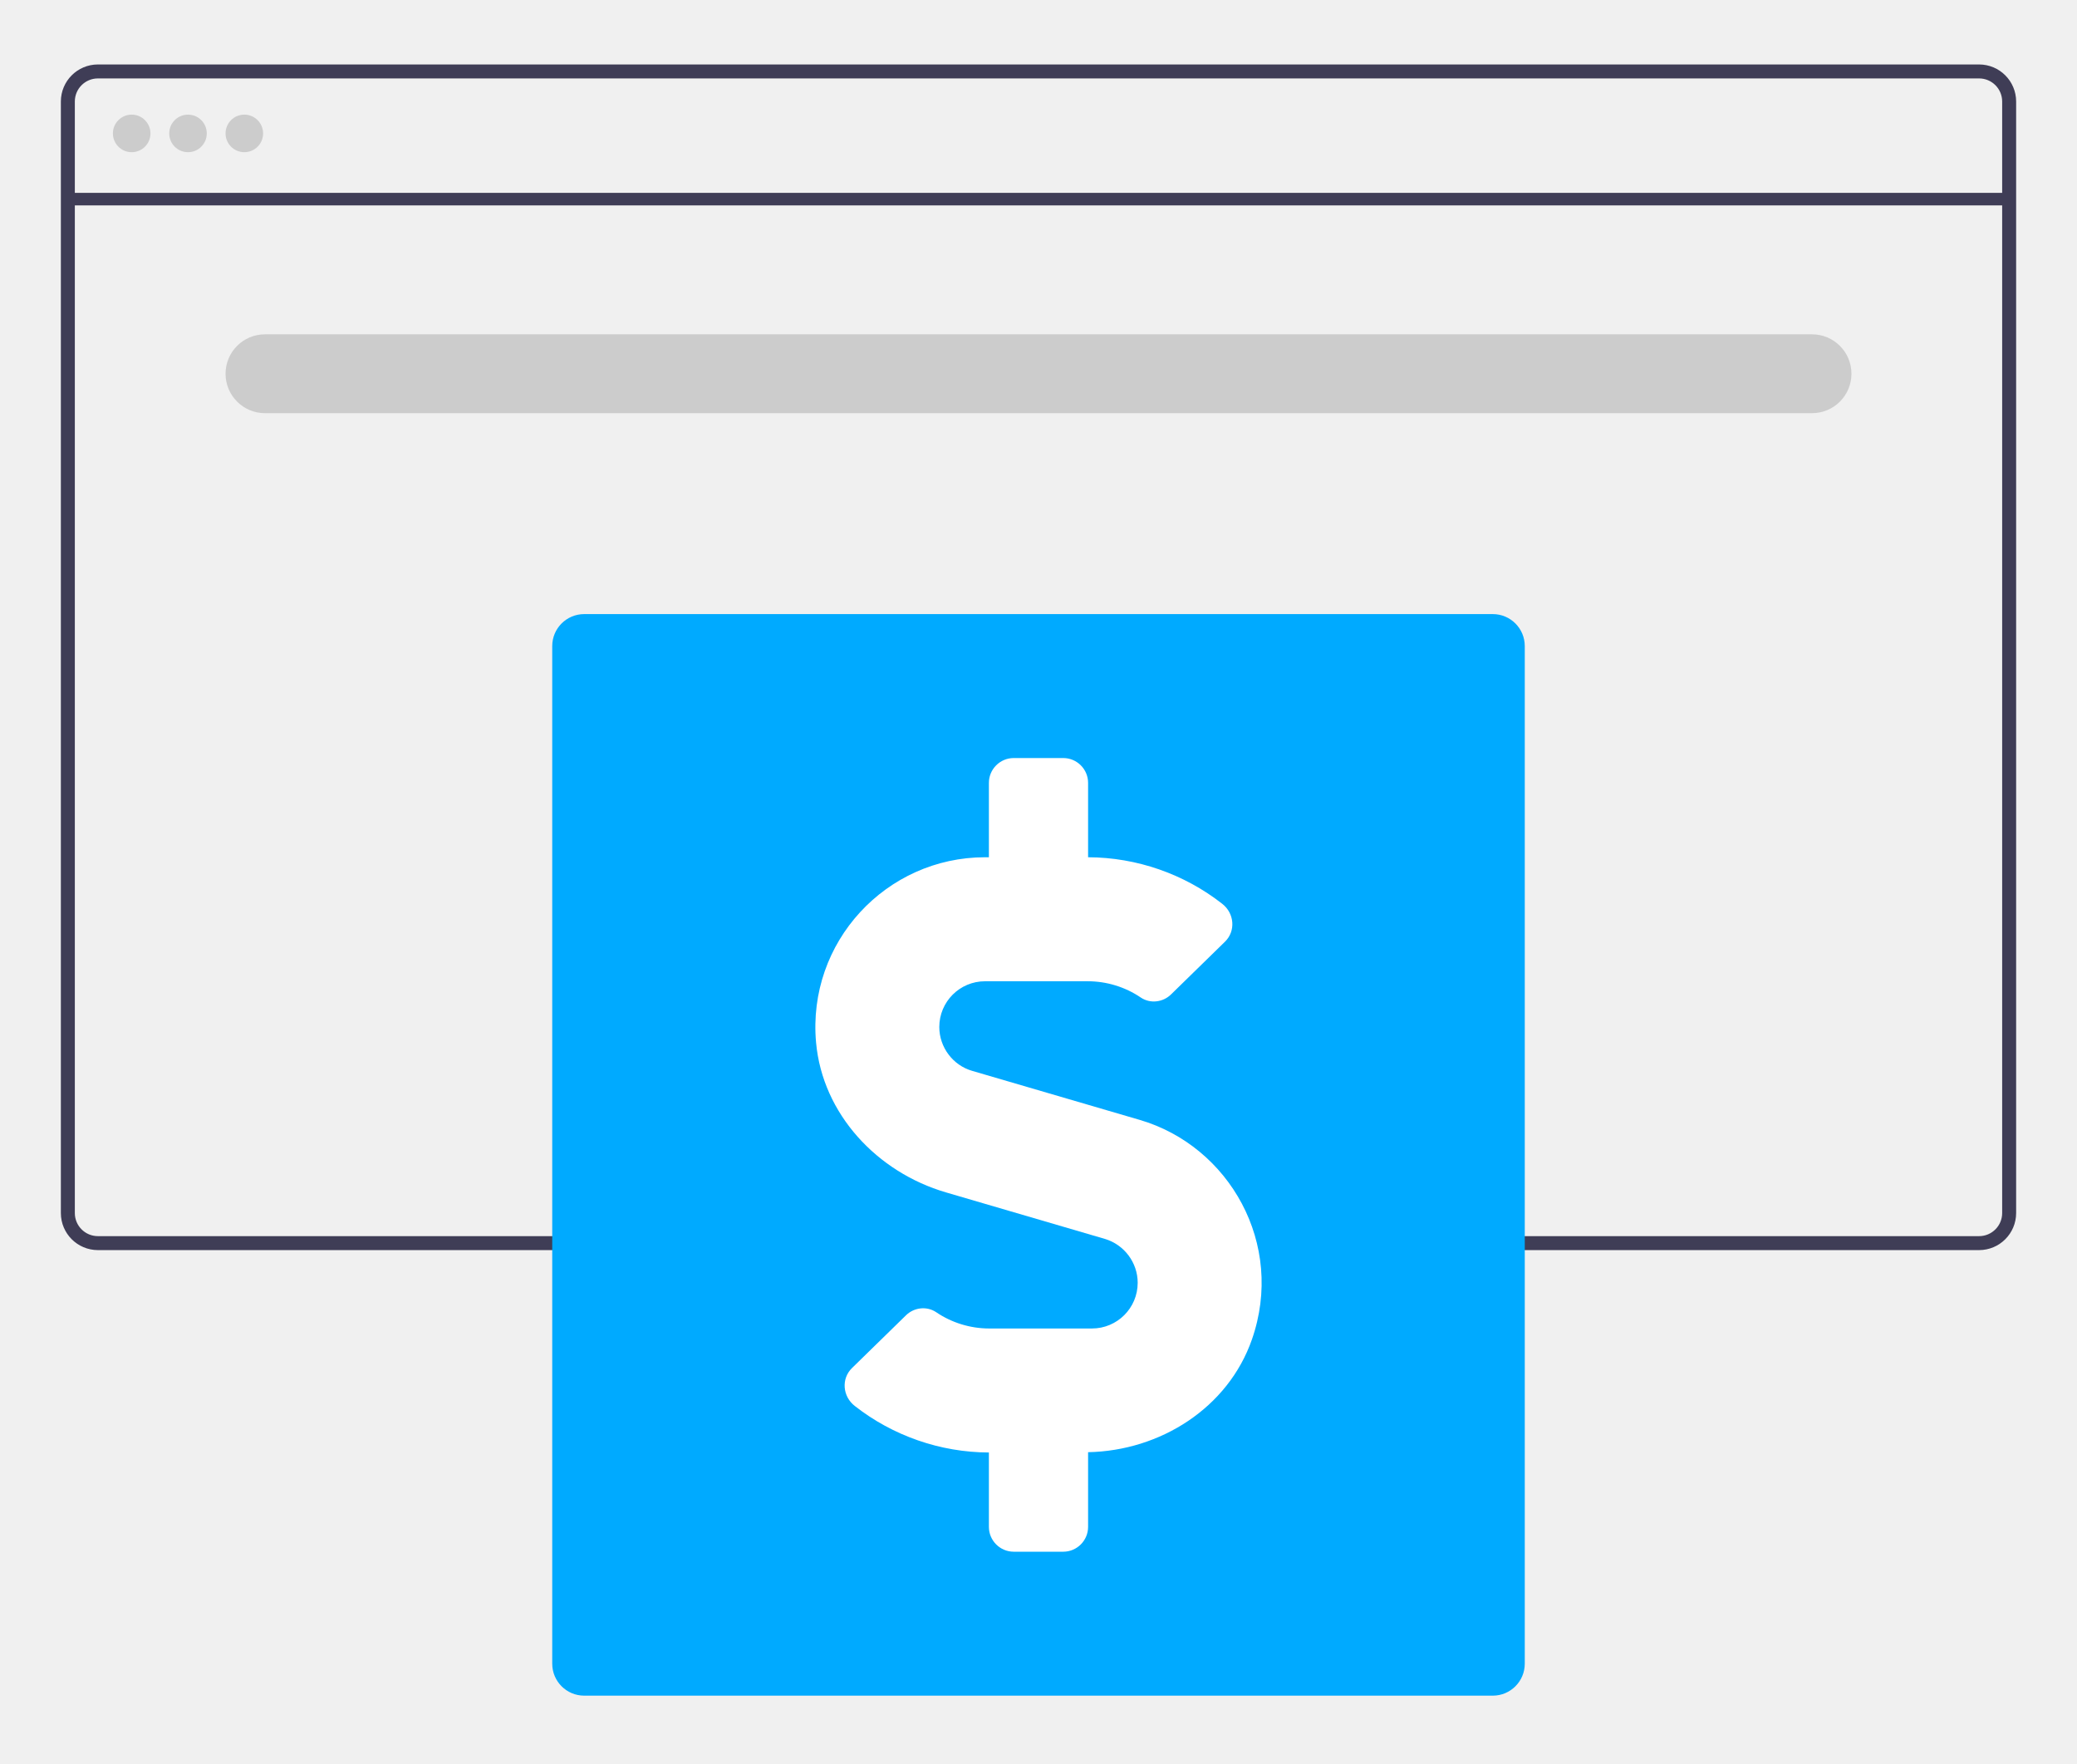
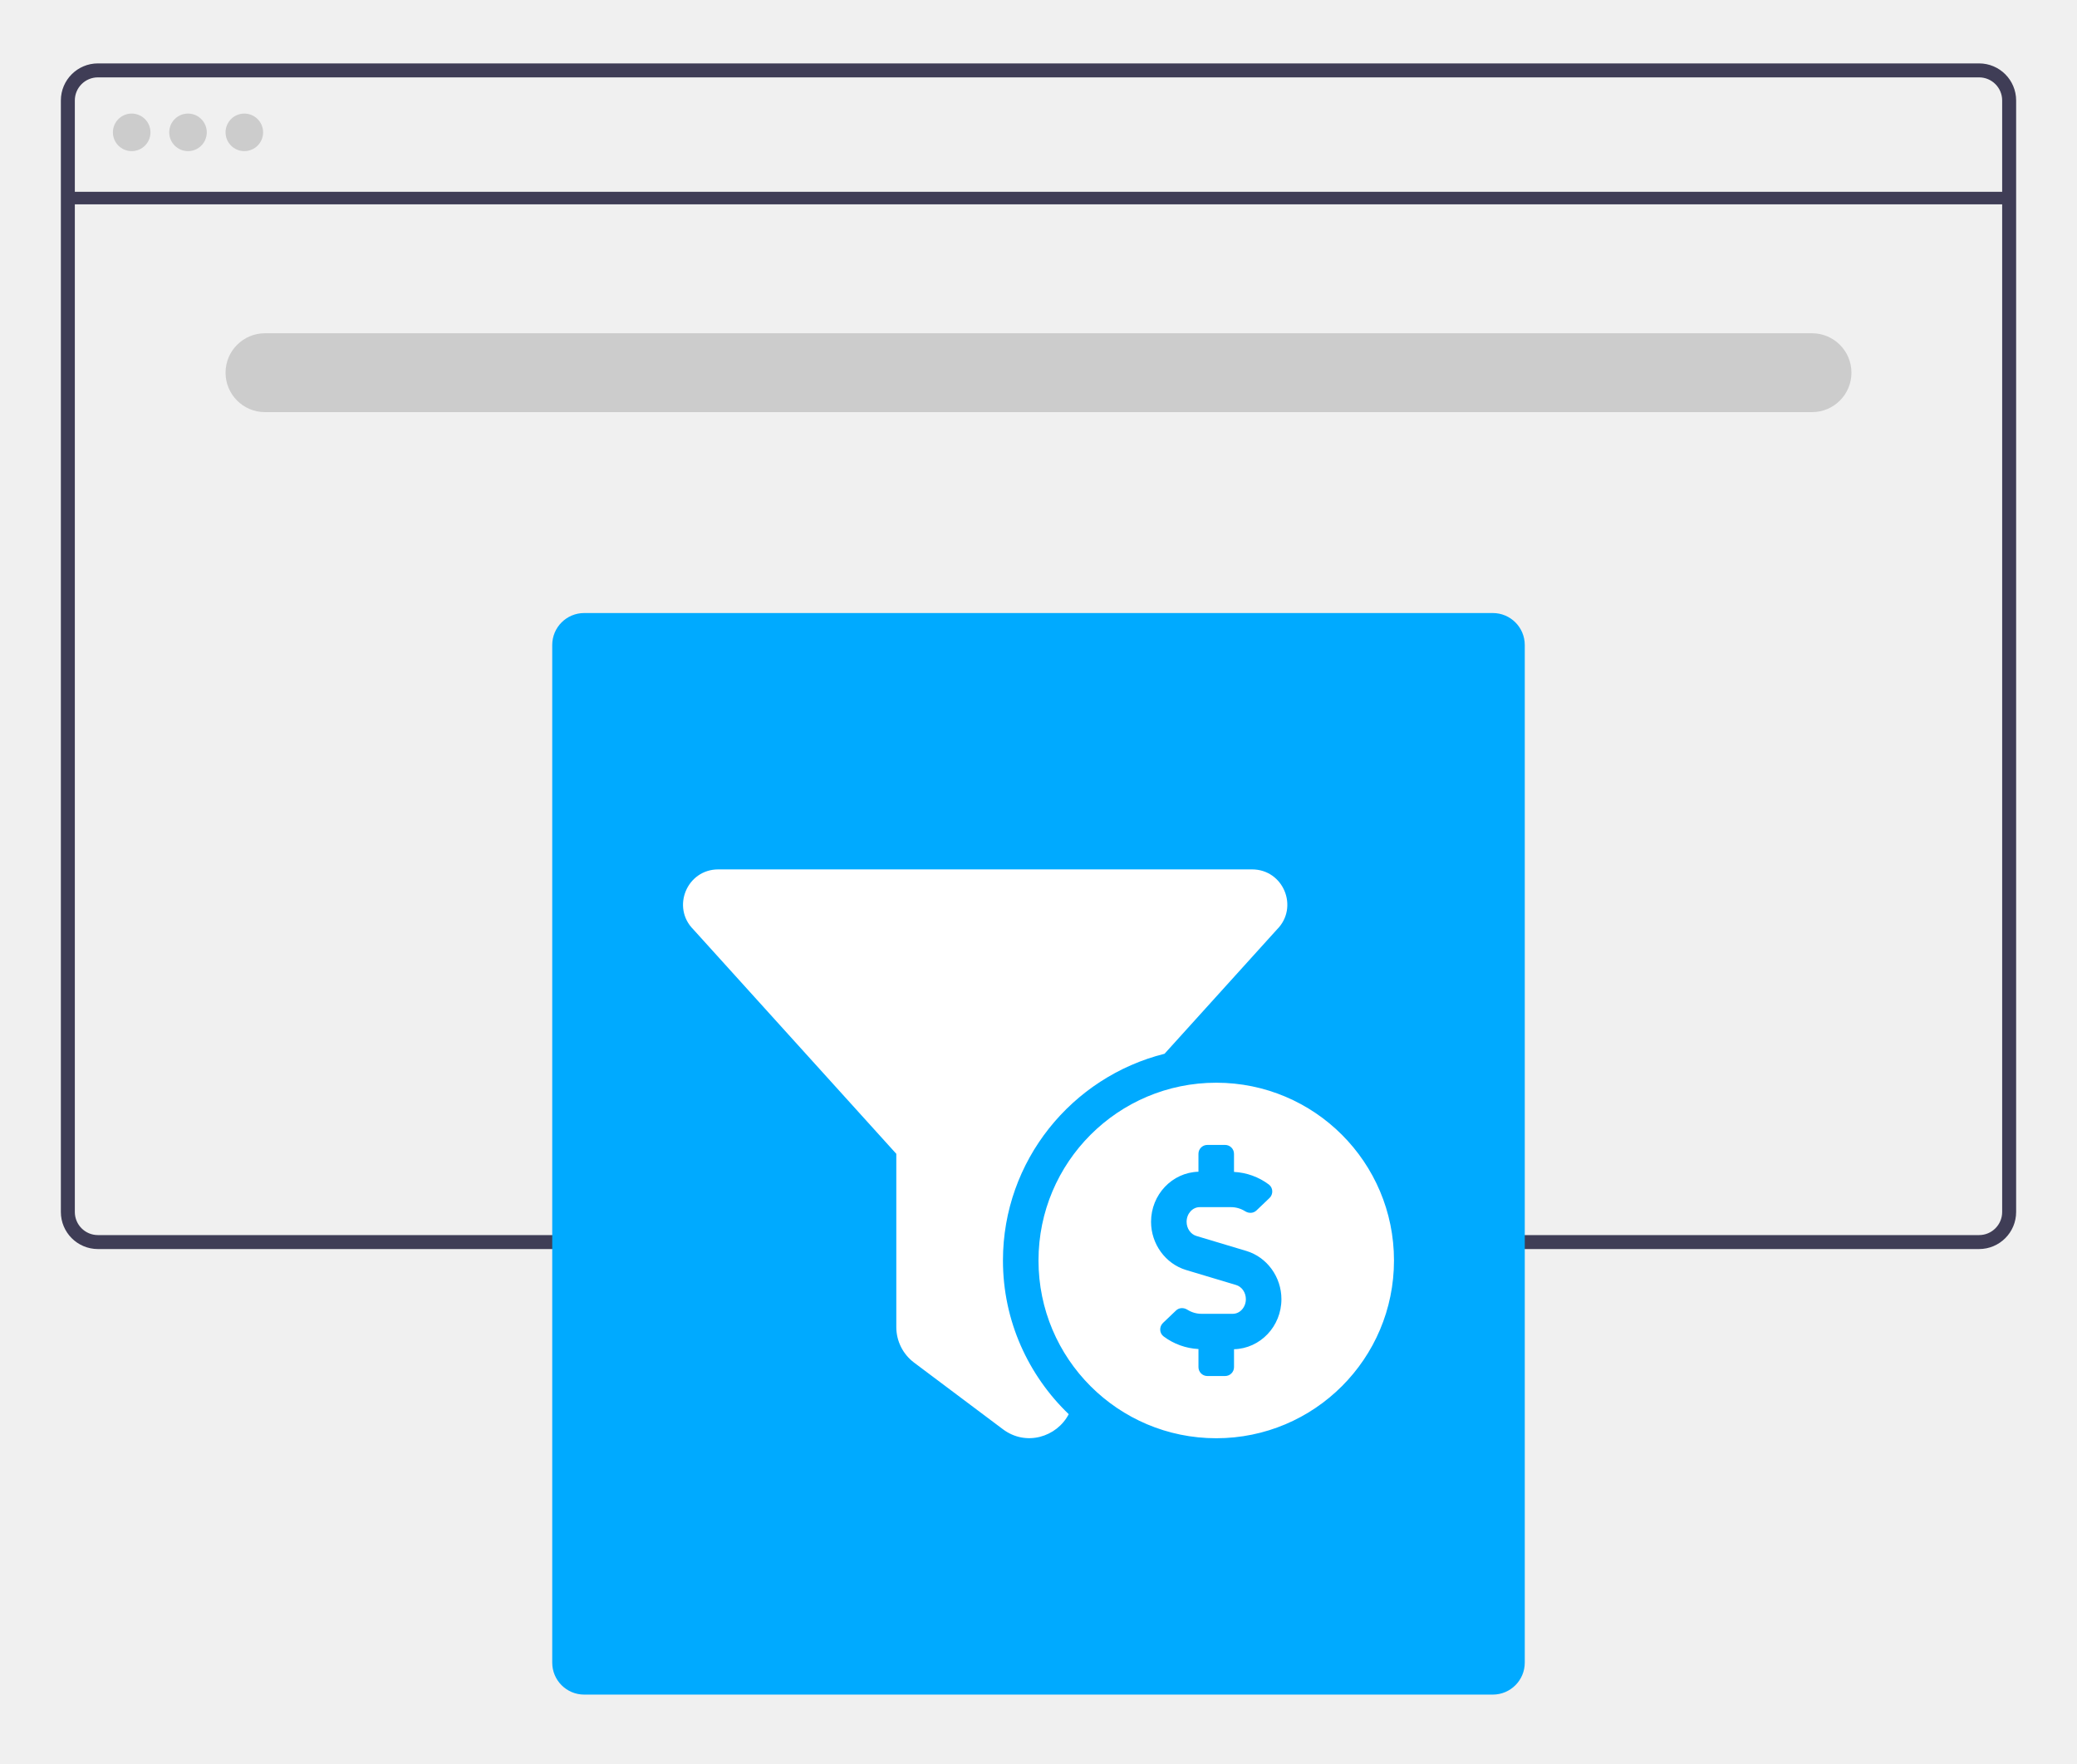
<svg xmlns="http://www.w3.org/2000/svg" data-name="Layer 1" width="655.272" height="556.25" viewBox="0 0 655.272 556.25" version="1.1" id="svg1877">
  <defs id="defs1881" />
  <g id="g2210" transform="matrix(1.184646,0,0,1.184646,20.22028,21.35302)">
-     <path d="m 691.25,146.5 h -501 a 9.014,9.014 0 0 0 -9,9 v 296 a 9.014,9.014 0 0 0 9,9 h 501 a 9.014,9.014 0 0 0 9,-9 v -296 a 9.014,9.014 0 0 0 -9,-9 z m 7,305 a 7.008,7.008 0 0 1 -7,7 h -501 a 7.008,7.008 0 0 1 -7,-7 v -296 a 7.008,7.008 0 0 1 7,-7 h 501 a 7.008,7.008 0 0 1 7,7 z" transform="translate(-181.2502,-146.5004)" fill="#3f3d56" id="path1829" style="stroke:#3f3d56;stroke-opacity:1;stroke-width:1.72;stroke-miterlimit:4;stroke-dasharray:none" />
-     <rect x="1" y="34" width="517" height="2" fill="#3f3d56" id="rect1831" style="stroke:#3f3d56;stroke-opacity:1;stroke-width:1.338;stroke-miterlimit:4;stroke-dasharray:none" />
-     <circle cx="18" cy="17.5" r="5" fill="#cccccc" id="circle1833" />
-     <circle cx="33" cy="17.5" r="5" fill="#cccccc" id="circle1835" />
-     <circle cx="48" cy="17.5" r="5" fill="#cccccc" id="circle1837" />
-     <path d="m 561.75,580 h -242 a 8.51,8.51 0 0 1 -8.5,-8.5 v -271 a 8.51,8.51 0 0 1 8.5,-8.5 h 242 a 8.509,8.509 0 0 1 8.5,8.5 v 271 a 8.51,8.51 0 0 1 -8.5,8.5 z" transform="translate(-181.2502,-146.5004)" fill="#00aaff" id="path1839" />
-     <rect x="43" y="71" width="433" height="21" rx="10.5" fill="#cccccc" id="rect1849" />
-     <path fill="currentColor" d="m 286.411,280.171 -44.579,-13.044 c -5.16,-1.486 -8.751,-6.315 -8.751,-11.681 0,-6.728 5.449,-12.177 12.177,-12.177 h 27.367 c 5.036,0 9.989,1.527 14.117,4.334 2.518,1.692 5.903,1.28 8.049,-0.826 l 14.364,-14.034 c 2.931,-2.848 2.518,-7.595 -0.743,-10.113 -10.113,-7.925 -22.744,-12.342 -35.705,-12.383 v -19.813 c 0,-3.632 -2.972,-6.604 -6.604,-6.604 h -13.209 c -3.632,0 -6.604,2.972 -6.604,6.604 v 19.813 h -1.032 c -26.294,0 -47.428,22.579 -44.992,49.368 1.734,19.029 16.263,34.508 34.59,39.874 l 42.309,12.383 c 5.16,1.527 8.751,6.315 8.751,11.681 0,6.728 -5.449,12.177 -12.177,12.177 h -27.367 c -5.036,0 -9.989,-1.527 -14.117,-4.334 -2.518,-1.692 -5.903,-1.28 -8.049,0.826 l -14.364,14.034 c -2.931,2.848 -2.518,7.595 0.743,10.113 10.113,7.925 22.744,12.342 35.705,12.383 v 19.813 c 0,3.632 2.972,6.604 6.604,6.604 h 13.209 c 3.632,0 6.604,-2.972 6.604,-6.604 v -19.896 c 19.235,-0.371 37.273,-11.805 43.63,-30.009 8.875,-25.427 -6.026,-51.514 -29.926,-58.49 z" id="path2287" style="stroke-width:0.413;fill:#ffffff;fill-opacity:1" />
+     <g id="g2313" transform="translate(0,-0.2819622)">
+       <path style="fill:#3f3d56;stroke:#3f3d56;stroke-width:1.72;stroke-miterlimit:4;stroke-dasharray:none;stroke-opacity:1" id="path1829" transform="translate(-181.2502,-146.5004)" d="m 691.25,146.5 h -501 a 9.014,9.014 0 0 0 -9,9 v 296 a 9.014,9.014 0 0 0 9,9 h 501 a 9.014,9.014 0 0 0 9,-9 v -296 a 9.014,9.014 0 0 0 -9,-9 z m 7,305 a 7.008,7.008 0 0 1 -7,7 h -501 a 7.008,7.008 0 0 1 -7,-7 v -296 a 7.008,7.008 0 0 1 7,-7 h 501 a 7.008,7.008 0 0 1 7,7 z" />
+       <rect style="fill:#3f3d56;stroke:#3f3d56;stroke-width:1.338;stroke-miterlimit:4;stroke-dasharray:none;stroke-opacity:1" id="rect1831" height="2" width="517" y="34" x="1" />
+       <circle id="circle1833" r="5" cy="17.5" cx="18" style="fill:#cccccc" />
+       <circle id="circle1835" r="5" cy="17.5" cx="33" style="fill:#cccccc" />
+       <circle id="circle1837" r="5" cy="17.5" cx="48" style="fill:#cccccc" />
+       <path id="path1839" transform="translate(-181.2502,-146.5004)" d="m 561.75,580 h -242 a 8.51,8.51 0 0 1 -8.5,-8.5 v -271 a 8.51,8.51 0 0 1 8.5,-8.5 h 242 a 8.509,8.509 0 0 1 8.5,8.5 v 271 a 8.51,8.51 0 0 1 -8.5,8.5 z" style="fill:#00aaff" />
+       <rect id="rect1849" rx="10.5" height="21" width="433" y="71" x="43" style="fill:#cccccc" />
+       <path style="fill:#ffffff;fill-opacity:1;stroke-width:0.296" d="m 293.067,262.856 29.94,-33.097 c 5.902,-5.902 1.722,-15.997 -6.627,-15.997 H 174.218 c -8.349,0 -12.529,10.094 -6.627,15.997 L 221.631,289.5 v 46.129 c 0,3.725 1.754,7.231 4.734,9.467 l 23.665,17.751 c 6.171,4.627 14.34,2.062 17.52,-4.015 -10.772,-10.346 -17.517,-24.851 -17.517,-40.931 0,-26.564 18.357,-48.865 43.034,-55.046 z m 13.769,7.71 c -26.144,0 -47.336,21.192 -47.336,47.336 0,26.144 21.192,47.336 47.336,47.336 26.144,0 47.336,-21.192 47.336,-47.336 0,-26.144 -21.192,-47.336 -47.336,-47.336 z m 4.734,70.968 v 4.769 c 0,1.308 -1.059,2.367 -2.367,2.367 h -4.734 c -1.308,0 -2.367,-1.059 -2.367,-2.367 v -4.819 c -3.34,-0.172 -6.589,-1.337 -9.281,-3.358 -1.154,-0.867 -1.213,-2.595 -0.169,-3.592 l 3.476,-3.316 c 0.82,-0.781 2.038,-0.817 2.997,-0.216 1.145,0.716 2.444,1.101 3.793,1.101 h 8.316 c 1.923,0 3.491,-1.751 3.491,-3.902 0,-1.76 -1.068,-3.311 -2.595,-3.766 l -13.313,-3.994 c -5.5,-1.651 -9.343,-6.929 -9.343,-12.837 0,-7.254 5.636,-13.148 12.624,-13.334 V 289.5 c 0,-1.308 1.059,-2.367 2.367,-2.367 h 4.734 c 1.308,0 2.367,1.059 2.367,2.367 v 4.819 c 3.34,0.172 6.589,1.334 9.281,3.358 1.154,0.867 1.213,2.595 0.169,3.592 l -3.476,3.316 c -0.82,0.781 -2.038,0.817 -2.997,0.216 -1.145,-0.719 -2.444,-1.101 -3.793,-1.101 h -8.316 c -1.923,0 -3.491,1.751 -3.491,3.902 0,1.76 1.068,3.311 2.595,3.766 l 13.313,3.994 c 5.5,1.651 9.343,6.929 9.343,12.837 0,7.257 -5.633,13.148 -12.624,13.334 z" id="path1594" />
+     </g>
  </g>
</svg>
